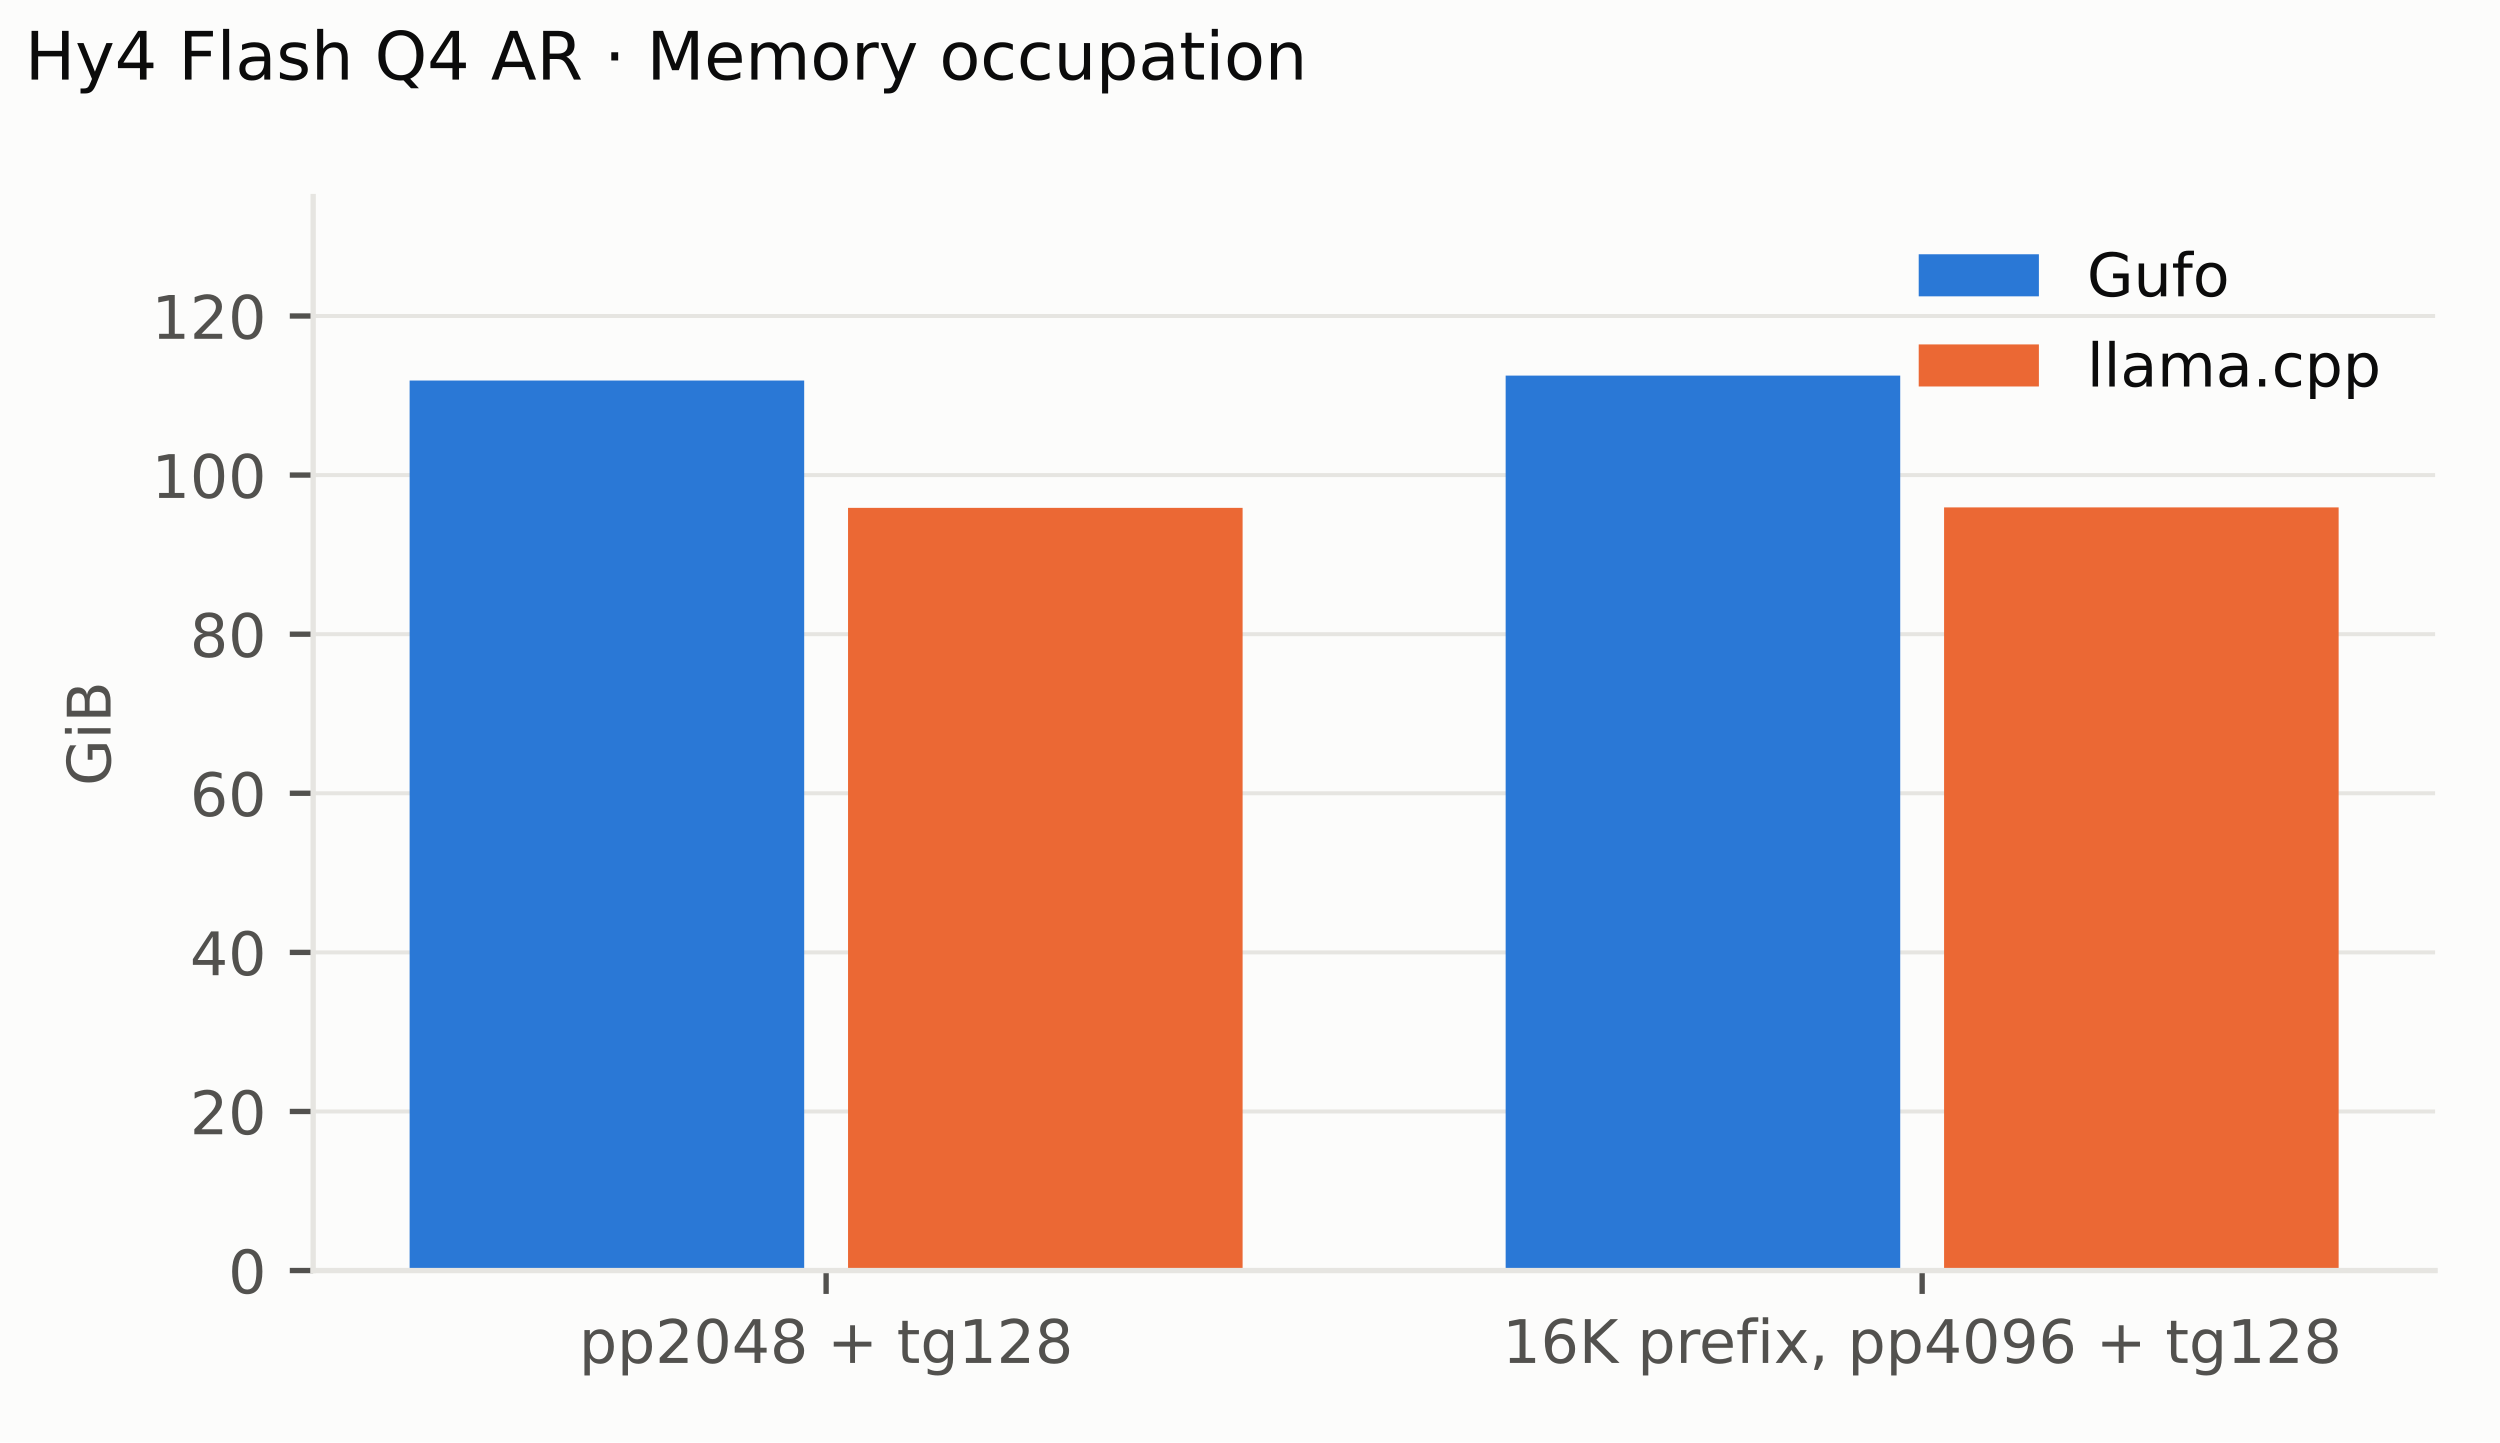
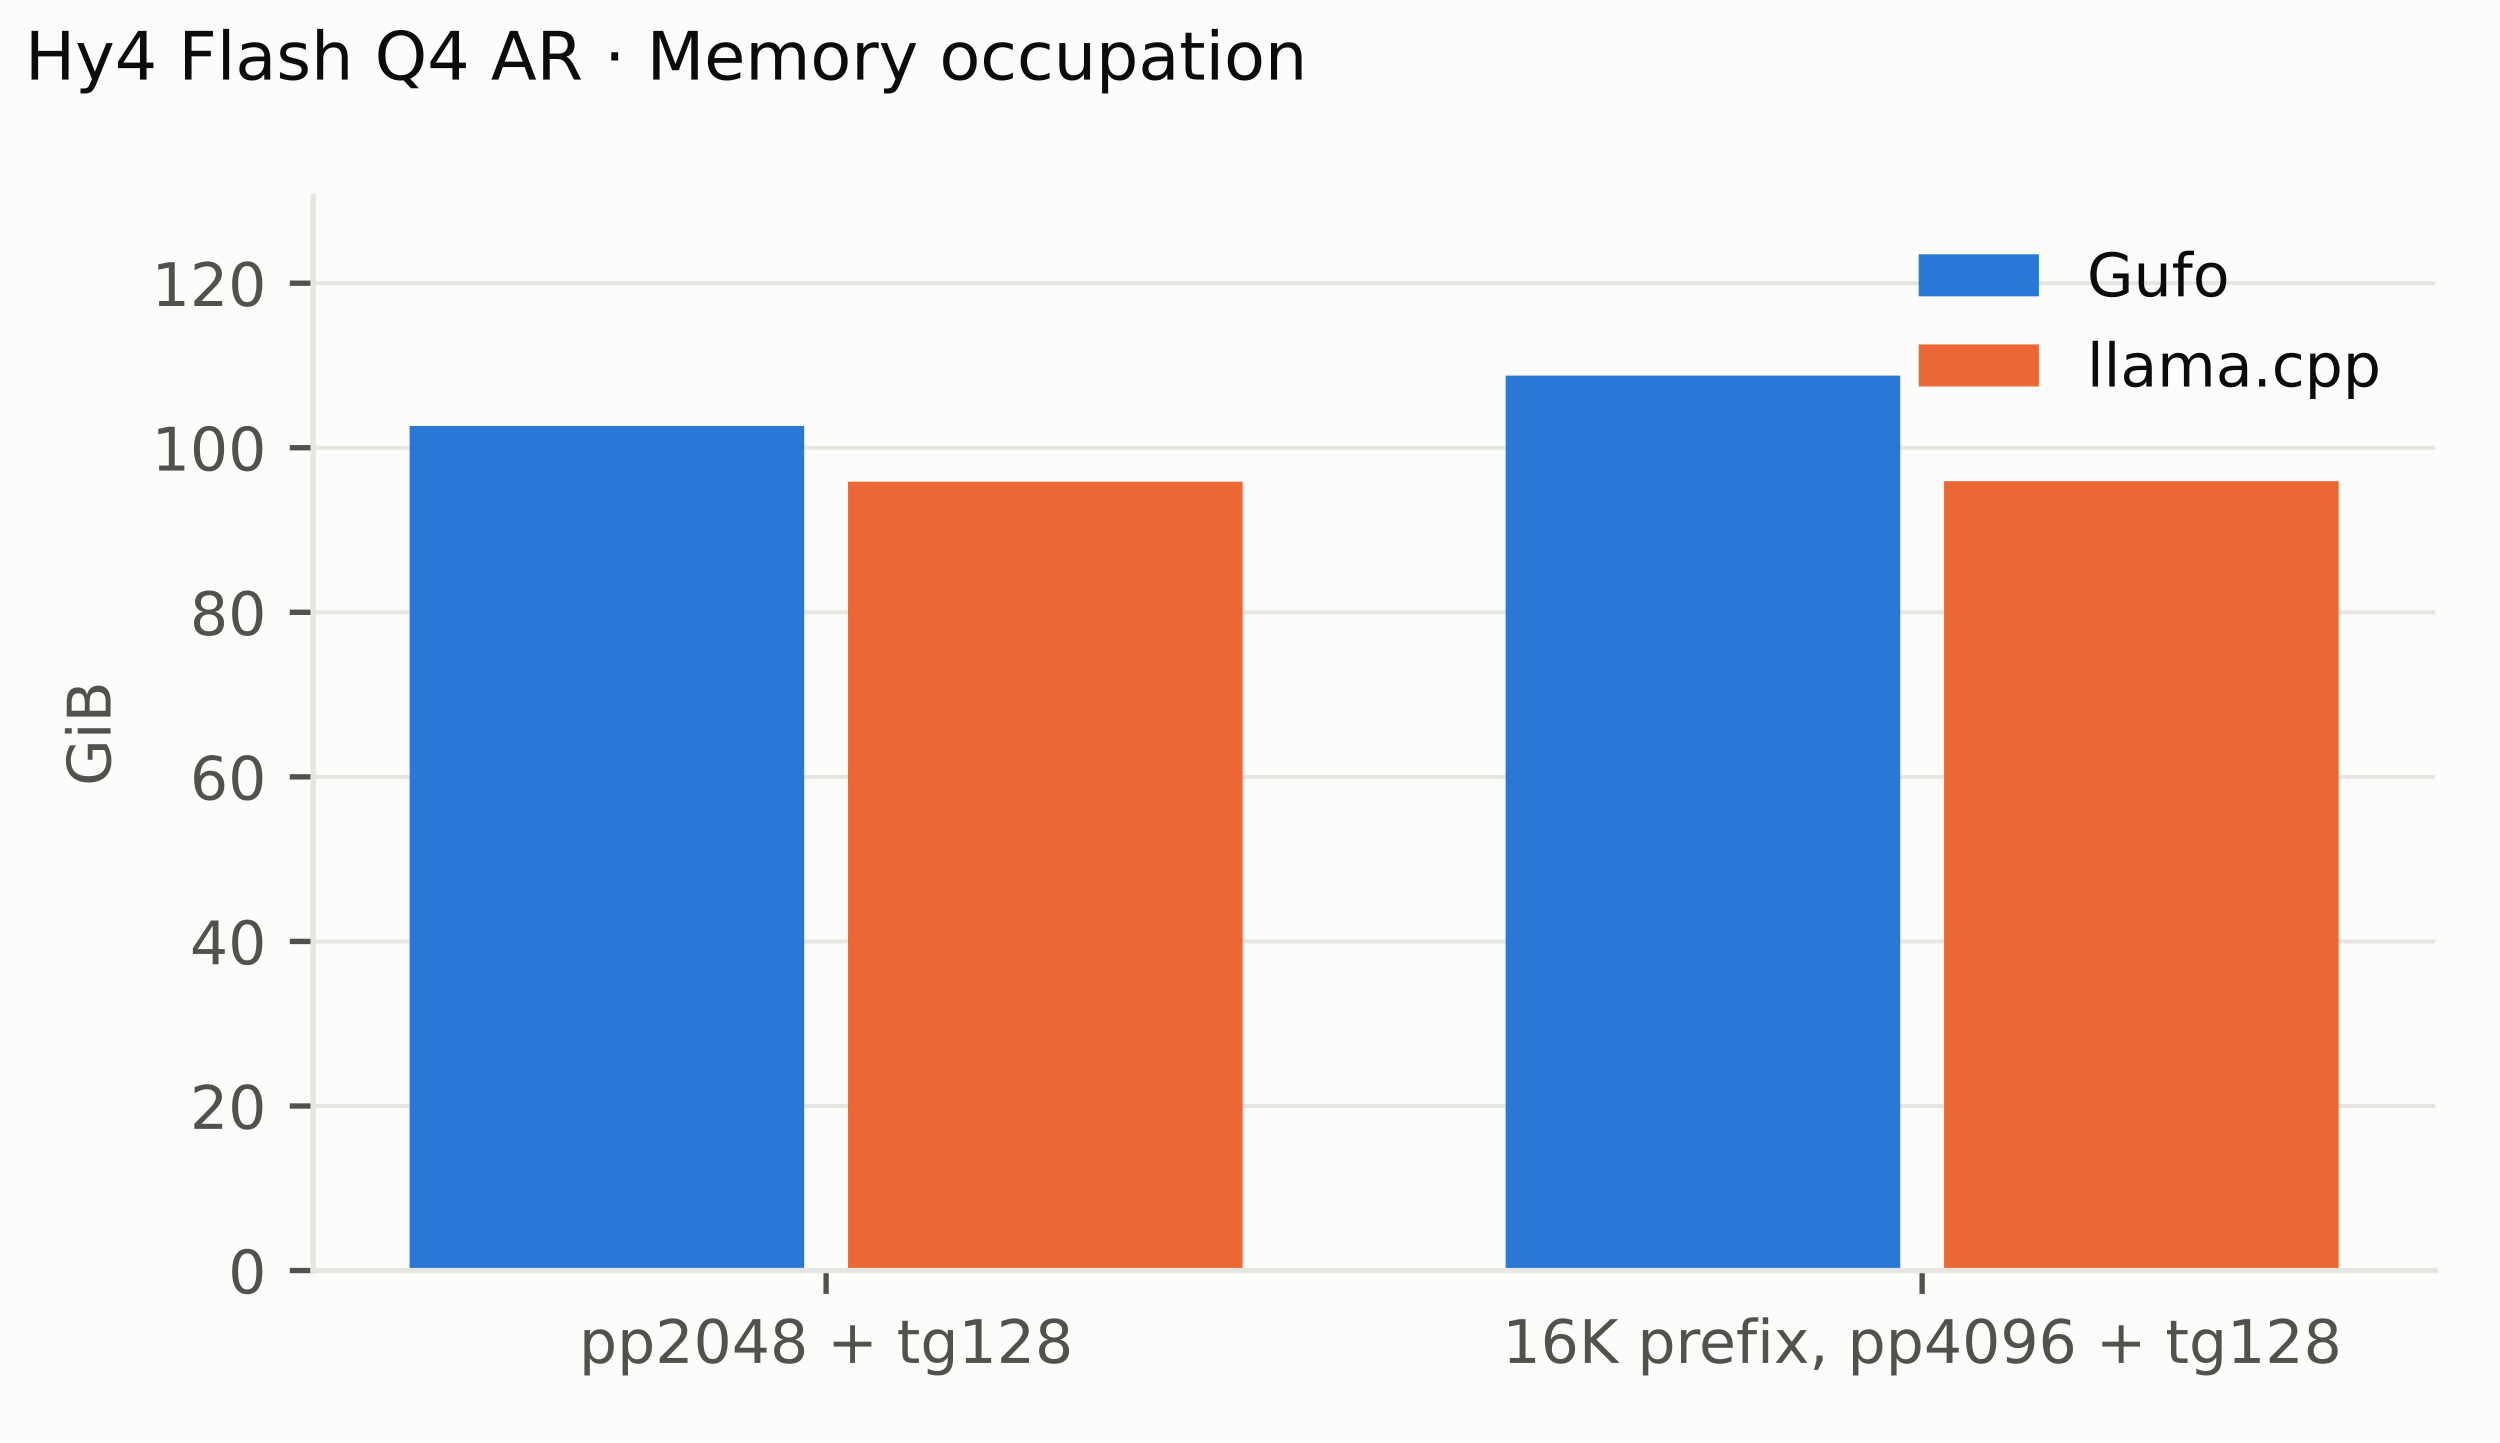
<svg xmlns="http://www.w3.org/2000/svg" xmlns:xlink="http://www.w3.org/1999/xlink" width="374.4pt" height="216pt" viewBox="0 0 374.4 216" version="1.1">
  <defs>
    <style type="text/css">*{stroke-linejoin: round; stroke-linecap: butt}</style>
  </defs>
  <g id="figure_1">
    <g id="patch_1">
      <path d="M 0 216 L 374.4 216 L 374.4 0 L 0 0 z " style="fill: #fcfcfb" />
    </g>
    <g id="axes_1">
      <g id="patch_2">
        <path d="M 46.899 190.279 L 364.68 190.279 L 364.68 29.441 L 46.899 29.441 z " style="fill: #fcfcfb" />
      </g>
      <g id="matplotlib.axis_1">
        <g id="xtick_1">
          <g id="line2d_1">
            <defs>
              <path id="m1ebf051f68" d="M 0 0 L 0 3.5 " style="stroke: #52514e; stroke-width: 0.8" />
            </defs>
            <g>
              <use xlink:href="#m1ebf051f68" x="123.718" y="190.279" style="fill: #52514e; stroke: #52514e; stroke-width: 0.8" />
            </g>
          </g>
          <g id="text_1">
            <text style="font-size: 9px; font-family: 'DejaVu Sans', 'Bitstream Vera Sans', 'Computer Modern Sans Serif', 'Lucida Grande', 'Verdana', 'Geneva', 'Lucid', 'Arial', 'Helvetica', 'Avant Garde', sans-serif; text-anchor: middle; fill: #52514e" x="123.718" y="204.117" transform="rotate(-0 123.7183 204.1172)">pp2048 + tg128</text>
          </g>
        </g>
        <g id="xtick_2">
          <g id="line2d_2">
            <g>
              <use xlink:href="#m1ebf051f68" x="287.861" y="190.279" style="fill: #52514e; stroke: #52514e; stroke-width: 0.8" />
            </g>
          </g>
          <g id="text_2">
            <text style="font-size: 9px; font-family: 'DejaVu Sans', 'Bitstream Vera Sans', 'Computer Modern Sans Serif', 'Lucida Grande', 'Verdana', 'Geneva', 'Lucid', 'Arial', 'Helvetica', 'Avant Garde', sans-serif; text-anchor: middle; fill: #52514e" x="287.861" y="204.118" transform="rotate(-0 287.8611 204.1179)">16K prefix, pp4096 + tg128</text>
          </g>
        </g>
      </g>
      <g id="matplotlib.axis_2">
        <g id="ytick_1">
          <g id="line2d_3">
            <path d="M 46.899 190.279 L 364.68 190.279 " clip-path="url(#pbd8cc678c1)" style="fill: none; stroke: #e6e5e1; stroke-width: 0.6; stroke-linecap: square" />
          </g>
          <g id="line2d_4">
            <defs>
              <path id="m680e5b1e24" d="M 0 0 L -3.5 0 " style="stroke: #52514e; stroke-width: 0.8" />
            </defs>
            <g>
              <use xlink:href="#m680e5b1e24" x="46.899" y="190.279" style="fill: #52514e; stroke: #52514e; stroke-width: 0.8" />
            </g>
          </g>
          <g id="text_3">
            <text style="font-size: 9px; font-family: 'DejaVu Sans', 'Bitstream Vera Sans', 'Computer Modern Sans Serif', 'Lucida Grande', 'Verdana', 'Geneva', 'Lucid', 'Arial', 'Helvetica', 'Avant Garde', sans-serif; text-anchor: end; fill: #52514e" x="39.899" y="193.698" transform="rotate(-0 39.89945 193.6982)">0</text>
          </g>
        </g>
        <g id="ytick_2">
          <g id="line2d_5">
-             <path d="M 46.899 166.453 L 364.68 166.453 " clip-path="url(#pbd8cc678c1)" style="fill: none; stroke: #e6e5e1; stroke-width: 0.6; stroke-linecap: square" />
+             <path d="M 46.899 165.634 L 364.68 165.634 " clip-path="url(#pbd8cc678c1)" style="fill: none; stroke: #e6e5e1; stroke-width: 0.6; stroke-linecap: square" />
          </g>
          <g id="line2d_6">
            <g>
-               <use xlink:href="#m680e5b1e24" x="46.899" y="166.453" style="fill: #52514e; stroke: #52514e; stroke-width: 0.8" />
+               <use xlink:href="#m680e5b1e24" x="46.899" y="165.634" style="fill: #52514e; stroke: #52514e; stroke-width: 0.8" />
            </g>
          </g>
          <g id="text_4">
-             <text style="font-size: 9px; font-family: 'DejaVu Sans', 'Bitstream Vera Sans', 'Computer Modern Sans Serif', 'Lucida Grande', 'Verdana', 'Geneva', 'Lucid', 'Arial', 'Helvetica', 'Avant Garde', sans-serif; text-anchor: end; fill: #52514e" x="39.899" y="169.872" transform="rotate(-0 39.89945 169.8724)">20</text>
+             <text style="font-size: 9px; font-family: 'DejaVu Sans', 'Bitstream Vera Sans', 'Computer Modern Sans Serif', 'Lucida Grande', 'Verdana', 'Geneva', 'Lucid', 'Arial', 'Helvetica', 'Avant Garde', sans-serif; text-anchor: end; fill: #52514e" x="39.899" y="169.053" transform="rotate(-0 39.89945 169.0532)">20</text>
          </g>
        </g>
        <g id="ytick_3">
          <g id="line2d_7">
-             <path d="M 46.899 142.628 L 364.68 142.628 " clip-path="url(#pbd8cc678c1)" style="fill: none; stroke: #e6e5e1; stroke-width: 0.6; stroke-linecap: square" />
+             <path d="M 46.899 140.989 L 364.68 140.989 " clip-path="url(#pbd8cc678c1)" style="fill: none; stroke: #e6e5e1; stroke-width: 0.6; stroke-linecap: square" />
          </g>
          <g id="line2d_8">
            <g>
-               <use xlink:href="#m680e5b1e24" x="46.899" y="142.628" style="fill: #52514e; stroke: #52514e; stroke-width: 0.8" />
+               <use xlink:href="#m680e5b1e24" x="46.899" y="140.989" style="fill: #52514e; stroke: #52514e; stroke-width: 0.8" />
            </g>
          </g>
          <g id="text_5">
-             <text style="font-size: 9px; font-family: 'DejaVu Sans', 'Bitstream Vera Sans', 'Computer Modern Sans Serif', 'Lucida Grande', 'Verdana', 'Geneva', 'Lucid', 'Arial', 'Helvetica', 'Avant Garde', sans-serif; text-anchor: end; fill: #52514e" x="39.899" y="146.047" transform="rotate(-0 39.89945 146.0466)">40</text>
+             <text style="font-size: 9px; font-family: 'DejaVu Sans', 'Bitstream Vera Sans', 'Computer Modern Sans Serif', 'Lucida Grande', 'Verdana', 'Geneva', 'Lucid', 'Arial', 'Helvetica', 'Avant Garde', sans-serif; text-anchor: end; fill: #52514e" x="39.899" y="144.408" transform="rotate(-0 39.89945 144.4081)">40</text>
          </g>
        </g>
        <g id="ytick_4">
          <g id="line2d_9">
-             <path d="M 46.899 118.802 L 364.68 118.802 " clip-path="url(#pbd8cc678c1)" style="fill: none; stroke: #e6e5e1; stroke-width: 0.6; stroke-linecap: square" />
+             <path d="M 46.899 116.344 L 364.68 116.344 " clip-path="url(#pbd8cc678c1)" style="fill: none; stroke: #e6e5e1; stroke-width: 0.6; stroke-linecap: square" />
          </g>
          <g id="line2d_10">
            <g>
-               <use xlink:href="#m680e5b1e24" x="46.899" y="118.802" style="fill: #52514e; stroke: #52514e; stroke-width: 0.8" />
+               <use xlink:href="#m680e5b1e24" x="46.899" y="116.344" style="fill: #52514e; stroke: #52514e; stroke-width: 0.8" />
            </g>
          </g>
          <g id="text_6">
-             <text style="font-size: 9px; font-family: 'DejaVu Sans', 'Bitstream Vera Sans', 'Computer Modern Sans Serif', 'Lucida Grande', 'Verdana', 'Geneva', 'Lucid', 'Arial', 'Helvetica', 'Avant Garde', sans-serif; text-anchor: end; fill: #52514e" x="39.899" y="122.221" transform="rotate(-0 39.89945 122.2208)">60</text>
+             <text style="font-size: 9px; font-family: 'DejaVu Sans', 'Bitstream Vera Sans', 'Computer Modern Sans Serif', 'Lucida Grande', 'Verdana', 'Geneva', 'Lucid', 'Arial', 'Helvetica', 'Avant Garde', sans-serif; text-anchor: end; fill: #52514e" x="39.899" y="119.763" transform="rotate(-0 39.89945 119.7631)">60</text>
          </g>
        </g>
        <g id="ytick_5">
          <g id="line2d_11">
-             <path d="M 46.899 94.976 L 364.68 94.976 " clip-path="url(#pbd8cc678c1)" style="fill: none; stroke: #e6e5e1; stroke-width: 0.6; stroke-linecap: square" />
+             <path d="M 46.899 91.699 L 364.68 91.699 " clip-path="url(#pbd8cc678c1)" style="fill: none; stroke: #e6e5e1; stroke-width: 0.6; stroke-linecap: square" />
          </g>
          <g id="line2d_12">
            <g>
-               <use xlink:href="#m680e5b1e24" x="46.899" y="94.976" style="fill: #52514e; stroke: #52514e; stroke-width: 0.8" />
+               <use xlink:href="#m680e5b1e24" x="46.899" y="91.699" style="fill: #52514e; stroke: #52514e; stroke-width: 0.8" />
            </g>
          </g>
          <g id="text_7">
-             <text style="font-size: 9px; font-family: 'DejaVu Sans', 'Bitstream Vera Sans', 'Computer Modern Sans Serif', 'Lucida Grande', 'Verdana', 'Geneva', 'Lucid', 'Arial', 'Helvetica', 'Avant Garde', sans-serif; text-anchor: end; fill: #52514e" x="39.899" y="98.395" transform="rotate(-0 39.89945 98.395)">80</text>
+             <text style="font-size: 9px; font-family: 'DejaVu Sans', 'Bitstream Vera Sans', 'Computer Modern Sans Serif', 'Lucida Grande', 'Verdana', 'Geneva', 'Lucid', 'Arial', 'Helvetica', 'Avant Garde', sans-serif; text-anchor: end; fill: #52514e" x="39.899" y="95.118" transform="rotate(-0 39.89945 95.11805)">80</text>
          </g>
        </g>
        <g id="ytick_6">
          <g id="line2d_13">
-             <path d="M 46.899 71.15 L 364.68 71.15 " clip-path="url(#pbd8cc678c1)" style="fill: none; stroke: #e6e5e1; stroke-width: 0.6; stroke-linecap: square" />
+             <path d="M 46.899 67.054 L 364.68 67.054 " clip-path="url(#pbd8cc678c1)" style="fill: none; stroke: #e6e5e1; stroke-width: 0.6; stroke-linecap: square" />
          </g>
          <g id="line2d_14">
            <g>
-               <use xlink:href="#m680e5b1e24" x="46.899" y="71.15" style="fill: #52514e; stroke: #52514e; stroke-width: 0.8" />
+               <use xlink:href="#m680e5b1e24" x="46.899" y="67.054" style="fill: #52514e; stroke: #52514e; stroke-width: 0.8" />
            </g>
          </g>
          <g id="text_8">
-             <text style="font-size: 9px; font-family: 'DejaVu Sans', 'Bitstream Vera Sans', 'Computer Modern Sans Serif', 'Lucida Grande', 'Verdana', 'Geneva', 'Lucid', 'Arial', 'Helvetica', 'Avant Garde', sans-serif; text-anchor: end; fill: #52514e" x="39.899" y="74.569" transform="rotate(-0 39.89945 74.56919)">100</text>
+             <text style="font-size: 9px; font-family: 'DejaVu Sans', 'Bitstream Vera Sans', 'Computer Modern Sans Serif', 'Lucida Grande', 'Verdana', 'Geneva', 'Lucid', 'Arial', 'Helvetica', 'Avant Garde', sans-serif; text-anchor: end; fill: #52514e" x="39.899" y="70.473" transform="rotate(-0 39.89945 70.473)">100</text>
          </g>
        </g>
        <g id="ytick_7">
          <g id="line2d_15">
-             <path d="M 46.899 47.324 L 364.68 47.324 " clip-path="url(#pbd8cc678c1)" style="fill: none; stroke: #e6e5e1; stroke-width: 0.6; stroke-linecap: square" />
+             <path d="M 46.899 42.409 L 364.68 42.409 " clip-path="url(#pbd8cc678c1)" style="fill: none; stroke: #e6e5e1; stroke-width: 0.6; stroke-linecap: square" />
          </g>
          <g id="line2d_16">
            <g>
-               <use xlink:href="#m680e5b1e24" x="46.899" y="47.324" style="fill: #52514e; stroke: #52514e; stroke-width: 0.8" />
+               <use xlink:href="#m680e5b1e24" x="46.899" y="42.409" style="fill: #52514e; stroke: #52514e; stroke-width: 0.8" />
            </g>
          </g>
          <g id="text_9">
-             <text style="font-size: 9px; font-family: 'DejaVu Sans', 'Bitstream Vera Sans', 'Computer Modern Sans Serif', 'Lucida Grande', 'Verdana', 'Geneva', 'Lucid', 'Arial', 'Helvetica', 'Avant Garde', sans-serif; text-anchor: end; fill: #52514e" x="39.899" y="50.743" transform="rotate(-0 39.89945 50.74338)">120</text>
+             <text style="font-size: 9px; font-family: 'DejaVu Sans', 'Bitstream Vera Sans', 'Computer Modern Sans Serif', 'Lucida Grande', 'Verdana', 'Geneva', 'Lucid', 'Arial', 'Helvetica', 'Avant Garde', sans-serif; text-anchor: end; fill: #52514e" x="39.899" y="45.828" transform="rotate(-0 39.89945 45.82795)">120</text>
          </g>
        </g>
        <g id="text_10">
          <text style="font-size: 9px; font-family: 'DejaVu Sans', 'Bitstream Vera Sans', 'Computer Modern Sans Serif', 'Lucida Grande', 'Verdana', 'Geneva', 'Lucid', 'Arial', 'Helvetica', 'Avant Garde', sans-serif; text-anchor: middle; fill: #52514e" x="16.559" y="109.86" transform="rotate(-90 16.55859 109.86)">GiB</text>
        </g>
      </g>
      <g id="patch_3">
-         <path d="M 61.344 190.279 L 120.435 190.279 L 120.435 56.986 L 61.344 56.986 z " clip-path="url(#pbd8cc678c1)" style="fill: #2a78d6" />
+         <path d="M 61.344 190.279 L 120.435 190.279 L 120.435 63.789 L 61.344 63.789 z " clip-path="url(#pbd8cc678c1)" style="fill: #2a78d6" />
      </g>
      <g id="patch_4">
        <path d="M 225.487 190.279 L 284.578 190.279 L 284.578 56.247 L 225.487 56.247 z " clip-path="url(#pbd8cc678c1)" style="fill: #2a78d6" />
      </g>
      <g id="patch_5">
-         <path d="M 127.001 190.279 L 186.093 190.279 L 186.093 76.058 L 127.001 76.058 z " clip-path="url(#pbd8cc678c1)" style="fill: #eb6834" />
+         <path d="M 127.001 190.279 L 186.093 190.279 L 186.093 72.131 L 127.001 72.131 z " clip-path="url(#pbd8cc678c1)" style="fill: #eb6834" />
      </g>
      <g id="patch_6">
-         <path d="M 291.144 190.279 L 350.235 190.279 L 350.235 75.987 L 291.144 75.987 z " clip-path="url(#pbd8cc678c1)" style="fill: #eb6834" />
+         <path d="M 291.144 190.279 L 350.235 190.279 L 350.235 72.057 L 291.144 72.057 z " clip-path="url(#pbd8cc678c1)" style="fill: #eb6834" />
      </g>
      <g id="patch_7">
        <path d="M 46.899 190.279 L 46.899 29.441 " style="fill: none; stroke: #e6e5e1; stroke-width: 0.8; stroke-linejoin: miter; stroke-linecap: square" />
      </g>
      <g id="patch_8">
        <path d="M 46.899 190.279 L 364.68 190.279 " style="fill: none; stroke: #e6e5e1; stroke-width: 0.8; stroke-linejoin: miter; stroke-linecap: square" />
      </g>
      <g id="legend_1">
        <g id="patch_9">
          <path d="M 287.346 44.379 L 305.346 44.379 L 305.346 38.079 L 287.346 38.079 z " style="fill: #2a78d6" />
        </g>
        <g id="text_11">
          <text style="font-size: 9px; font-family: 'DejaVu Sans', 'Bitstream Vera Sans', 'Computer Modern Sans Serif', 'Lucida Grande', 'Verdana', 'Geneva', 'Lucid', 'Arial', 'Helvetica', 'Avant Garde', sans-serif; text-anchor: start; fill: #0b0b0b" x="312.546" y="44.379" transform="rotate(-0 312.5461 44.37938)">Gufo</text>
        </g>
        <g id="patch_10">
          <path d="M 287.346 57.88 L 305.346 57.88 L 305.346 51.58 L 287.346 51.58 z " style="fill: #eb6834" />
        </g>
        <g id="text_12">
          <text style="font-size: 9px; font-family: 'DejaVu Sans', 'Bitstream Vera Sans', 'Computer Modern Sans Serif', 'Lucida Grande', 'Verdana', 'Geneva', 'Lucid', 'Arial', 'Helvetica', 'Avant Garde', sans-serif; text-anchor: start; fill: #0b0b0b" x="312.546" y="57.88" transform="rotate(-0 312.5461 57.88008)">llama.cpp</text>
        </g>
      </g>
    </g>
    <g id="text_13">
      <text style="font-size: 10px; font-family: 'DejaVu Sans', 'Bitstream Vera Sans', 'Computer Modern Sans Serif', 'Lucida Grande', 'Verdana', 'Geneva', 'Lucid', 'Arial', 'Helvetica', 'Avant Garde', sans-serif; text-anchor: start; fill: #0b0b0b" x="3.744" y="11.918" transform="rotate(-0 3.744 11.91844)">Hy4 Flash Q4 AR · Memory occupation</text>
    </g>
  </g>
  <defs>
    <clipPath id="pbd8cc678c1">
      <rect x="46.899" y="29.441" width="317.781" height="160.839" />
    </clipPath>
  </defs>
</svg>
